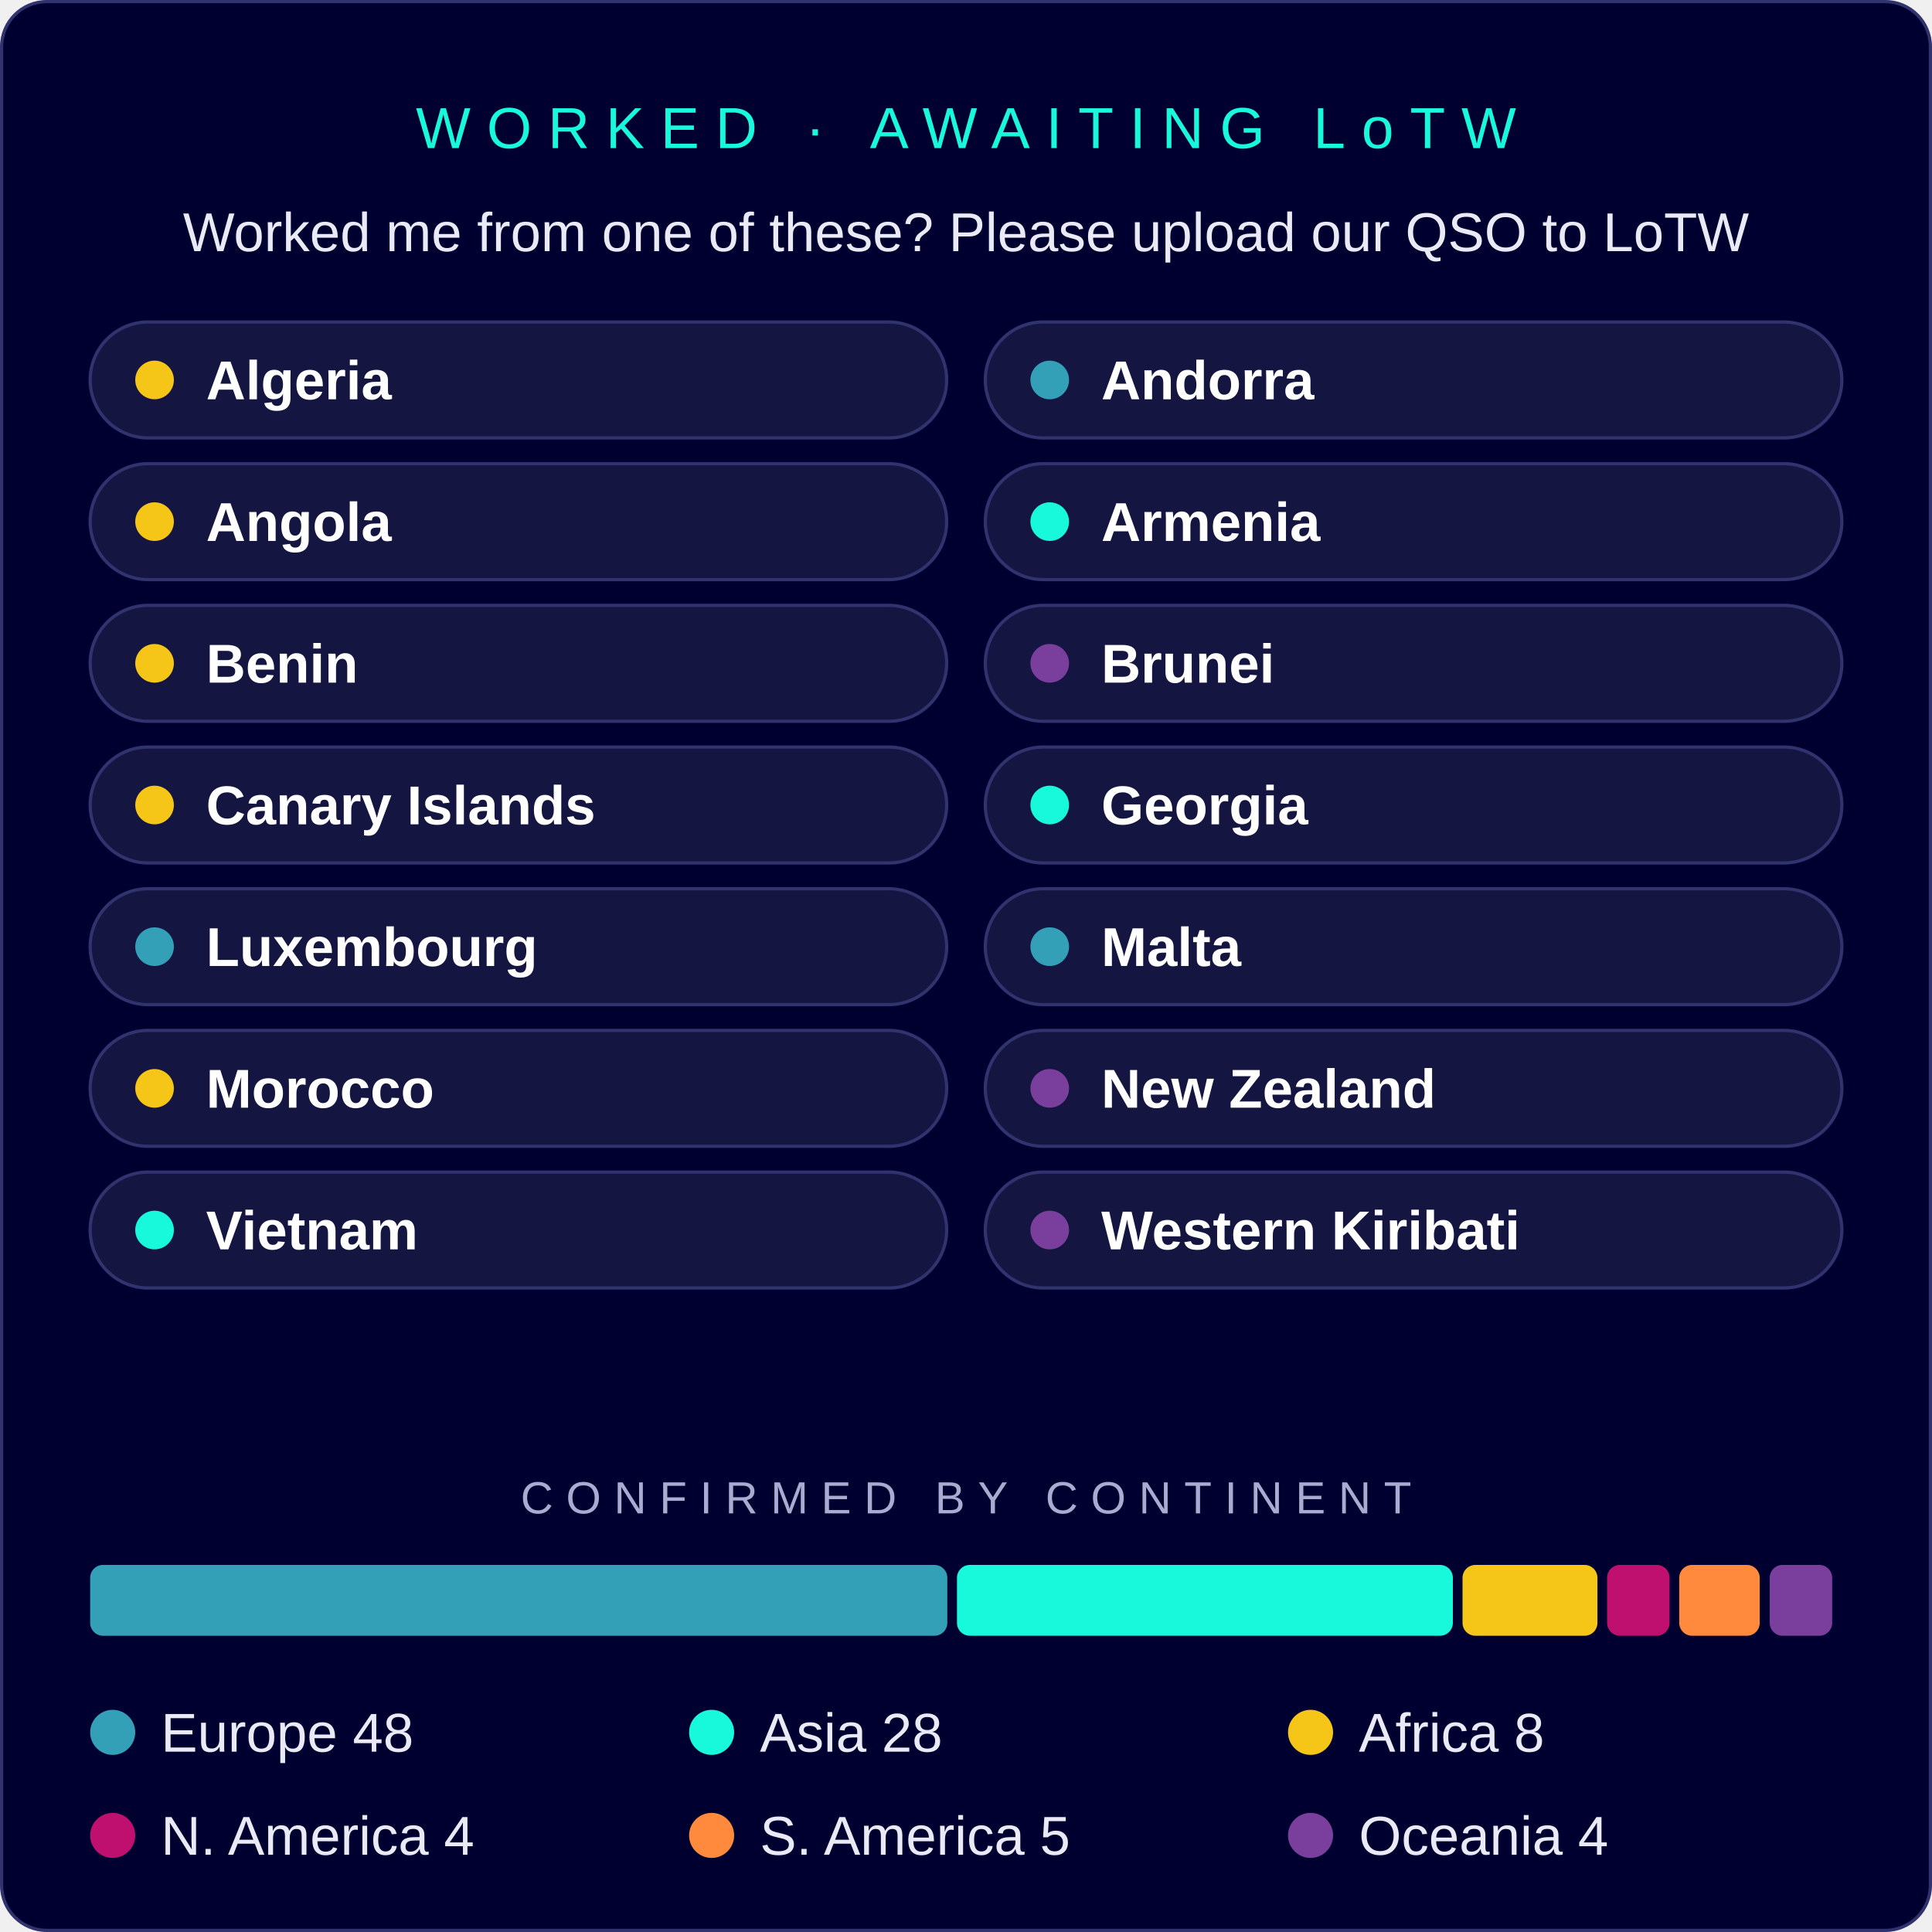
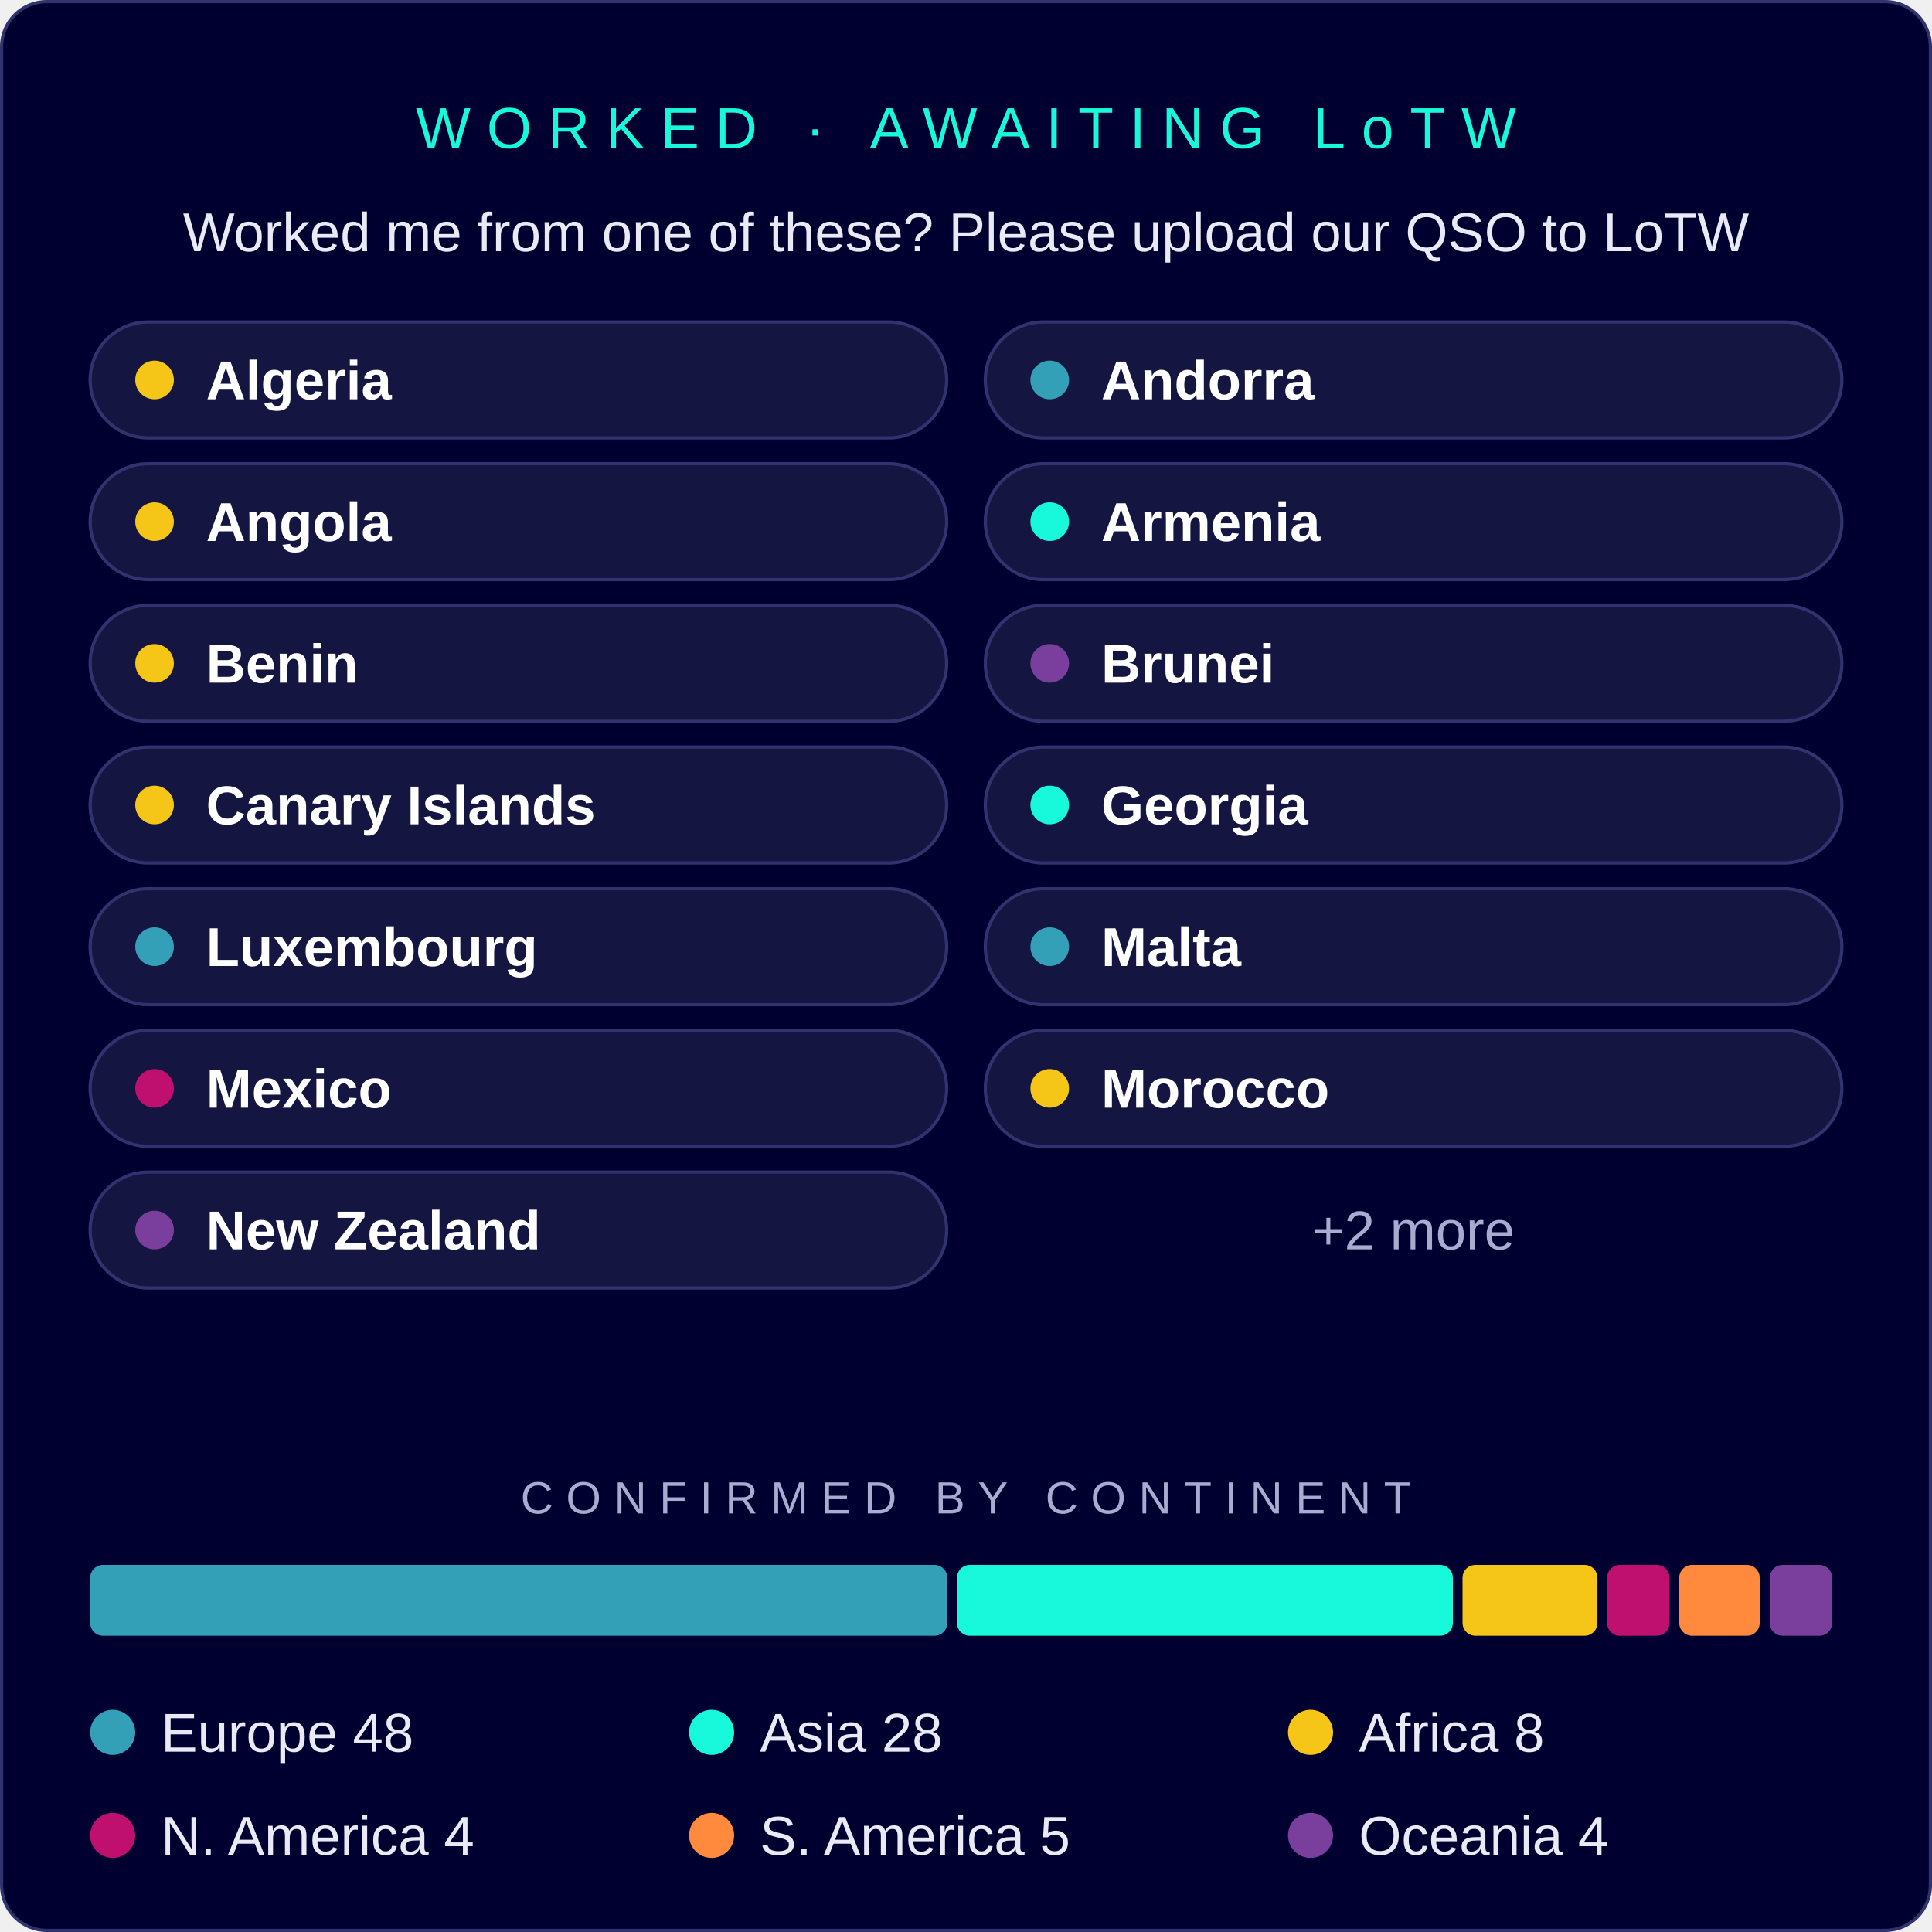
<svg xmlns="http://www.w3.org/2000/svg" width="600" height="600" viewBox="0 0 600 600" font-family="Segoe UI, Arial, Helvetica, sans-serif">
  <defs />
  <rect x="0.5" y="0.5" width="599" height="599" rx="14" fill="#000030" stroke="#31336e" />
  <text x="300.0" y="46.0" font-size="18" fill="#17f9da" text-anchor="middle" font-weight="normal" letter-spacing="5">WORKED · AWAITING LoTW</text>
  <text x="300.0" y="78.0" font-size="17" fill="#e9eaf5" text-anchor="middle" font-weight="normal">Worked me from one of these? Please upload our QSO to LoTW</text>
  <rect x="28" y="100" width="266" height="36" rx="18" fill="#151541" stroke="#31336e" />
  <circle cx="48" cy="118" r="6" fill="#f5c518" />
  <text x="64.0" y="124.0" font-size="17" fill="#ffffff" text-anchor="start" font-weight="bold">Algeria</text>
  <rect x="306" y="100" width="266" height="36" rx="18" fill="#151541" stroke="#31336e" />
  <circle cx="326" cy="118" r="6" fill="#33a0b8" />
  <text x="342.0" y="124.0" font-size="17" fill="#ffffff" text-anchor="start" font-weight="bold">Andorra</text>
  <rect x="28" y="144" width="266" height="36" rx="18" fill="#151541" stroke="#31336e" />
  <circle cx="48" cy="162" r="6" fill="#f5c518" />
  <text x="64.0" y="168.0" font-size="17" fill="#ffffff" text-anchor="start" font-weight="bold">Angola</text>
  <rect x="306" y="144" width="266" height="36" rx="18" fill="#151541" stroke="#31336e" />
  <circle cx="326" cy="162" r="6" fill="#17f9da" />
  <text x="342.0" y="168.0" font-size="17" fill="#ffffff" text-anchor="start" font-weight="bold">Armenia</text>
  <rect x="28" y="188" width="266" height="36" rx="18" fill="#151541" stroke="#31336e" />
  <circle cx="48" cy="206" r="6" fill="#f5c518" />
  <text x="64.0" y="212.0" font-size="17" fill="#ffffff" text-anchor="start" font-weight="bold">Benin</text>
  <rect x="306" y="188" width="266" height="36" rx="18" fill="#151541" stroke="#31336e" />
  <circle cx="326" cy="206" r="6" fill="#7a3f9c" />
  <text x="342.0" y="212.0" font-size="17" fill="#ffffff" text-anchor="start" font-weight="bold">Brunei</text>
  <rect x="28" y="232" width="266" height="36" rx="18" fill="#151541" stroke="#31336e" />
  <circle cx="48" cy="250" r="6" fill="#f5c518" />
  <text x="64.0" y="256.0" font-size="17" fill="#ffffff" text-anchor="start" font-weight="bold">Canary Islands</text>
  <rect x="306" y="232" width="266" height="36" rx="18" fill="#151541" stroke="#31336e" />
  <circle cx="326" cy="250" r="6" fill="#17f9da" />
  <text x="342.0" y="256.0" font-size="17" fill="#ffffff" text-anchor="start" font-weight="bold">Georgia</text>
  <rect x="28" y="276" width="266" height="36" rx="18" fill="#151541" stroke="#31336e" />
  <circle cx="48" cy="294" r="6" fill="#33a0b8" />
  <text x="64.0" y="300.0" font-size="17" fill="#ffffff" text-anchor="start" font-weight="bold">Luxembourg</text>
  <rect x="306" y="276" width="266" height="36" rx="18" fill="#151541" stroke="#31336e" />
  <circle cx="326" cy="294" r="6" fill="#33a0b8" />
  <text x="342.0" y="300.0" font-size="17" fill="#ffffff" text-anchor="start" font-weight="bold">Malta</text>
  <rect x="28" y="320" width="266" height="36" rx="18" fill="#151541" stroke="#31336e" />
-   <circle cx="48" cy="338" r="6" fill="#f5c518" />
-   <text x="64.0" y="344.0" font-size="17" fill="#ffffff" text-anchor="start" font-weight="bold">Morocco</text>
+   <circle cx="48" cy="338" r="6" fill="#c0106f" />
+   <text x="64.0" y="344.0" font-size="17" fill="#ffffff" text-anchor="start" font-weight="bold">Mexico</text>
  <rect x="306" y="320" width="266" height="36" rx="18" fill="#151541" stroke="#31336e" />
-   <circle cx="326" cy="338" r="6" fill="#7a3f9c" />
-   <text x="342.0" y="344.0" font-size="17" fill="#ffffff" text-anchor="start" font-weight="bold">New Zealand</text>
+   <circle cx="326" cy="338" r="6" fill="#f5c518" />
+   <text x="342.0" y="344.0" font-size="17" fill="#ffffff" text-anchor="start" font-weight="bold">Morocco</text>
  <rect x="28" y="364" width="266" height="36" rx="18" fill="#151541" stroke="#31336e" />
-   <circle cx="48" cy="382" r="6" fill="#17f9da" />
-   <text x="64.0" y="388.0" font-size="17" fill="#ffffff" text-anchor="start" font-weight="bold">Vietnam</text>
-   <rect x="306" y="364" width="266" height="36" rx="18" fill="#151541" stroke="#31336e" />
-   <circle cx="326" cy="382" r="6" fill="#7a3f9c" />
-   <text x="342.0" y="388.0" font-size="17" fill="#ffffff" text-anchor="start" font-weight="bold">Western Kiribati</text>
+   <circle cx="48" cy="382" r="6" fill="#7a3f9c" />
+   <text x="64.0" y="388.0" font-size="17" fill="#ffffff" text-anchor="start" font-weight="bold">New Zealand</text>
+   <text x="439.0" y="388.0" font-size="17" fill="#a9abd0" text-anchor="middle" font-weight="normal">+2 more</text>
  <text x="300.0" y="470.0" font-size="14" fill="#a9abd0" text-anchor="middle" font-weight="normal" letter-spacing="4">CONFIRMED BY CONTINENT</text>
  <rect x="28.0" y="486" width="266.2" height="22" rx="4" fill="#33a0b8" />
  <rect x="297.2" y="486" width="154.0" height="22" rx="4" fill="#17f9da" />
  <rect x="454.2" y="486" width="41.9" height="22" rx="4" fill="#f5c518" />
  <rect x="499.1" y="486" width="19.4" height="22" rx="4" fill="#c0106f" />
  <rect x="521.5" y="486" width="25.0" height="22" rx="4" fill="#ff8a3d" />
  <rect x="549.6" y="486" width="19.4" height="22" rx="4" fill="#7a3f9c" />
  <circle cx="35" cy="538" r="7" fill="#33a0b8" />
  <text x="50.0" y="544.0" font-size="17" fill="#e9eaf5" text-anchor="start" font-weight="normal">Europe  48</text>
  <circle cx="221" cy="538" r="7" fill="#17f9da" />
  <text x="236.0" y="544.0" font-size="17" fill="#e9eaf5" text-anchor="start" font-weight="normal">Asia  28</text>
  <circle cx="407" cy="538" r="7" fill="#f5c518" />
  <text x="422.0" y="544.0" font-size="17" fill="#e9eaf5" text-anchor="start" font-weight="normal">Africa  8</text>
  <circle cx="35" cy="570" r="7" fill="#c0106f" />
  <text x="50.0" y="576.0" font-size="17" fill="#e9eaf5" text-anchor="start" font-weight="normal">N. America  4</text>
  <circle cx="221" cy="570" r="7" fill="#ff8a3d" />
  <text x="236.0" y="576.0" font-size="17" fill="#e9eaf5" text-anchor="start" font-weight="normal">S. America  5</text>
  <circle cx="407" cy="570" r="7" fill="#7a3f9c" />
  <text x="422.0" y="576.0" font-size="17" fill="#e9eaf5" text-anchor="start" font-weight="normal">Oceania  4</text>
</svg>
